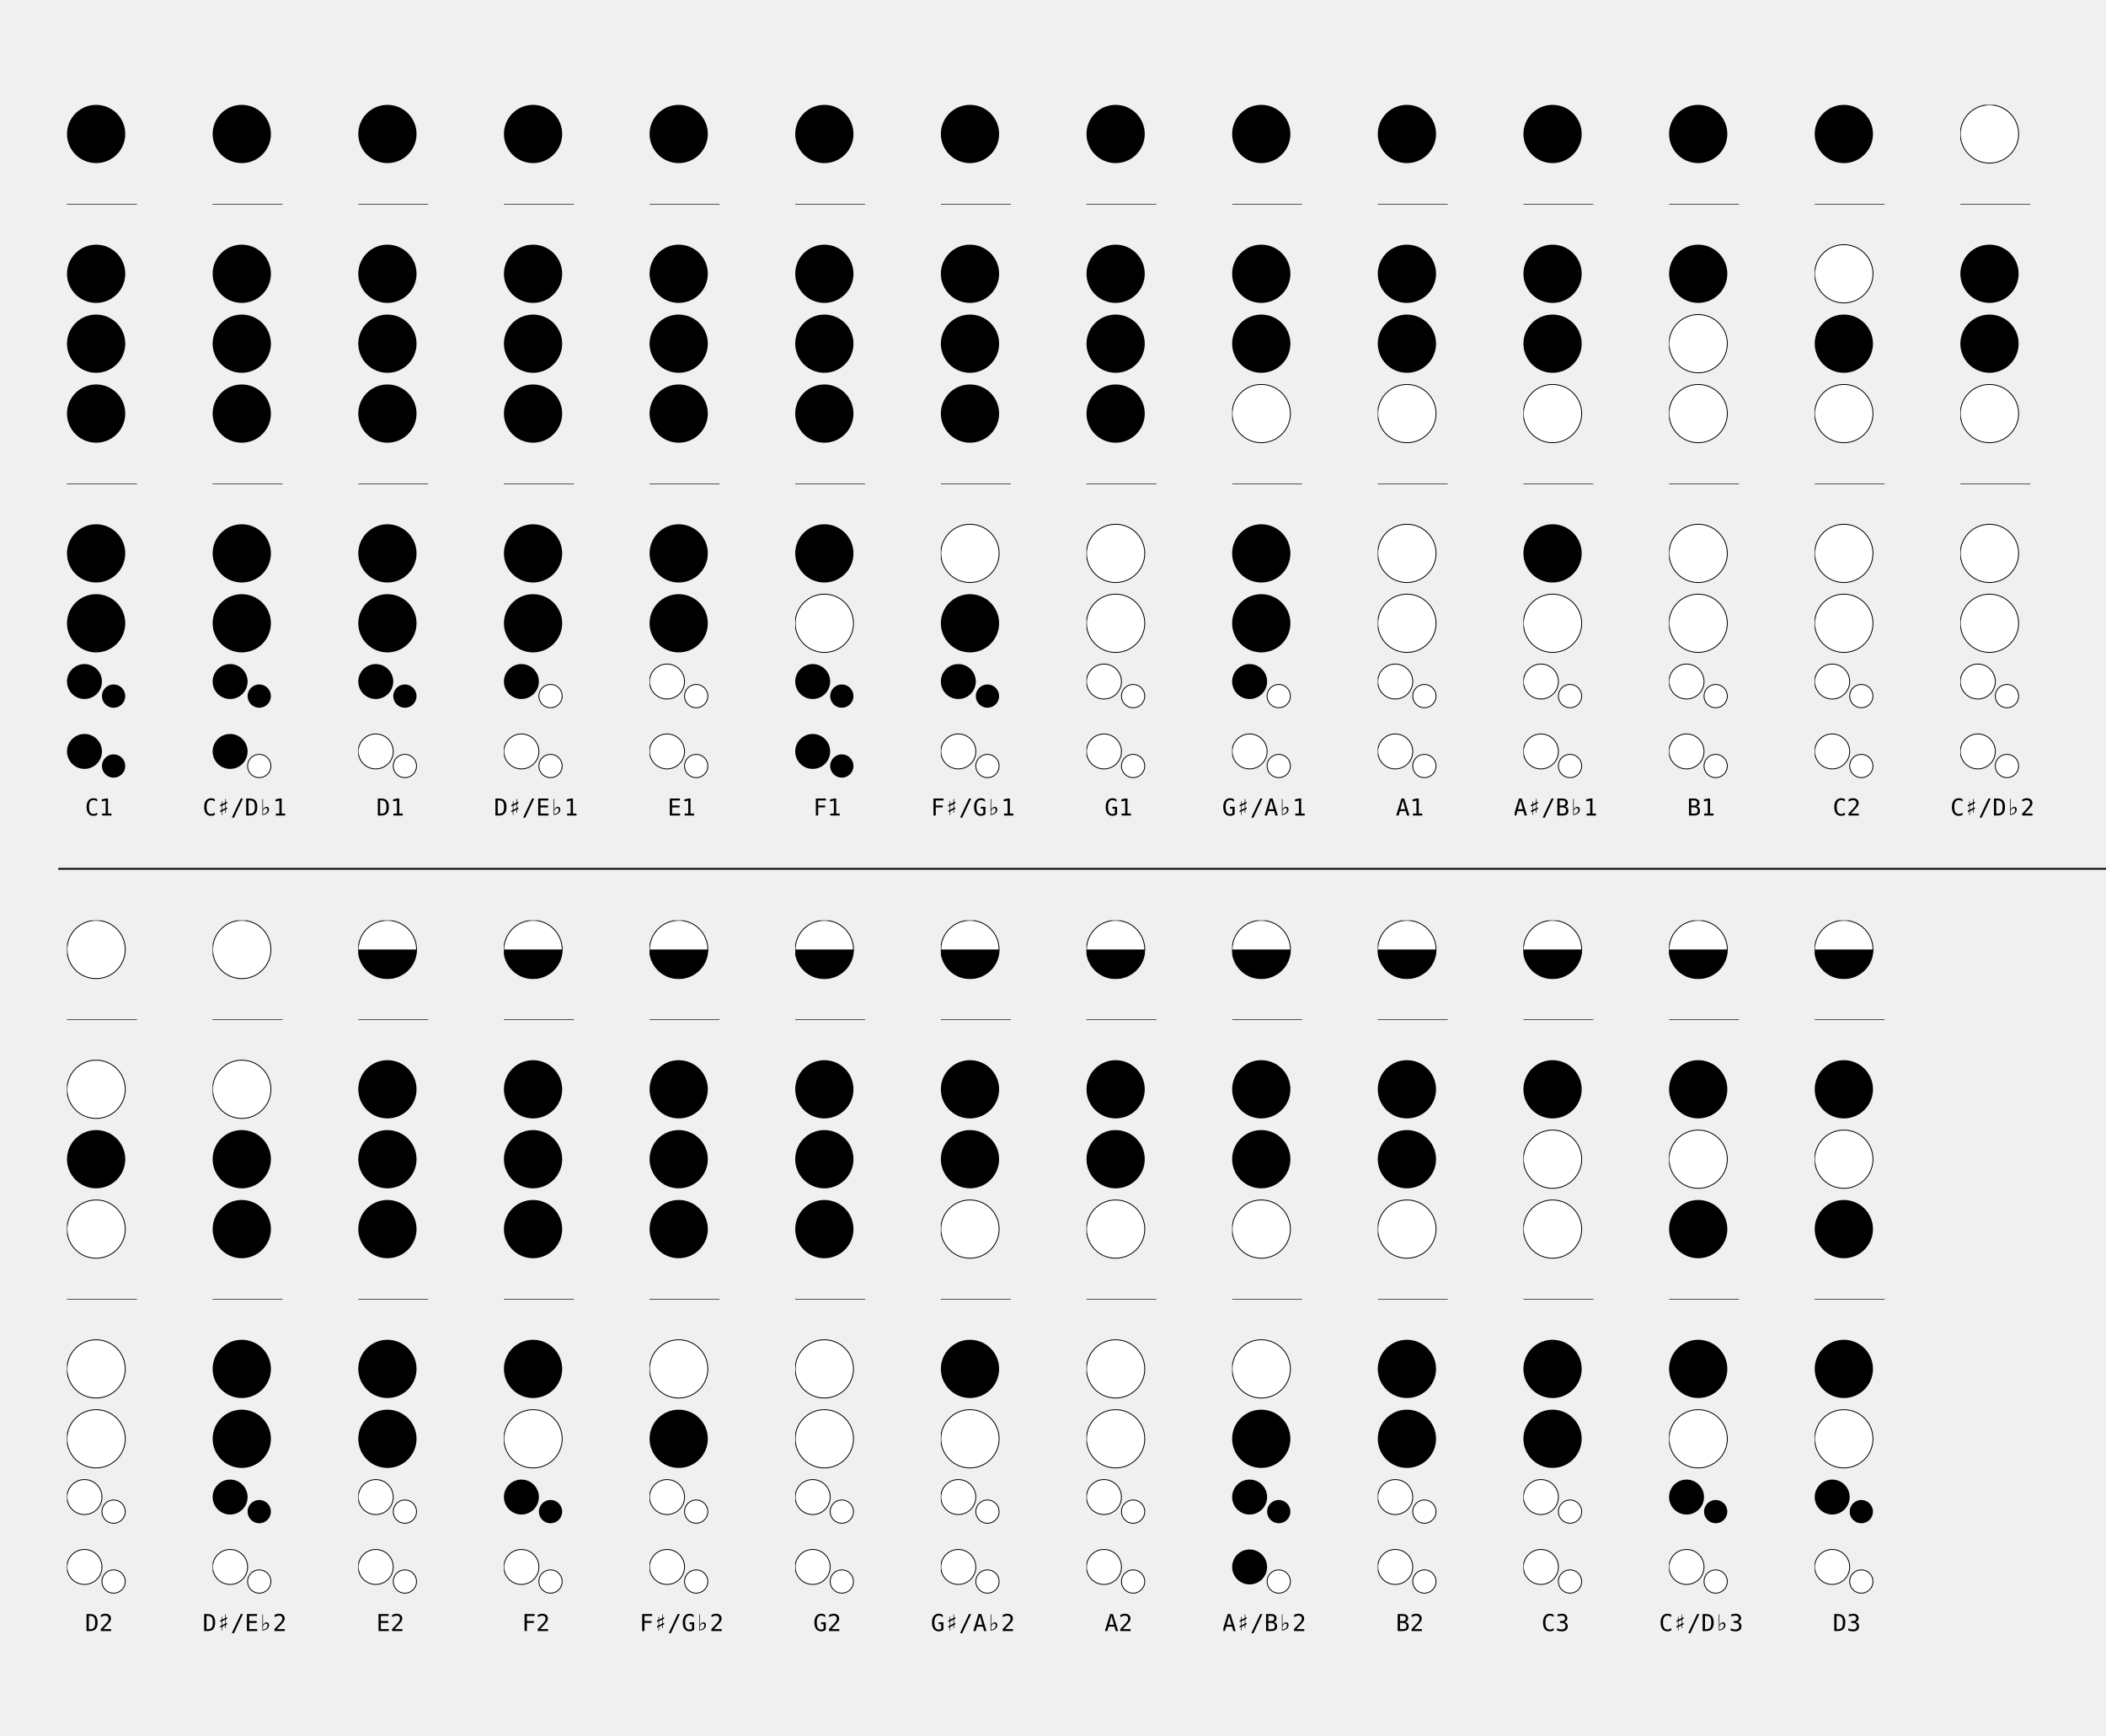
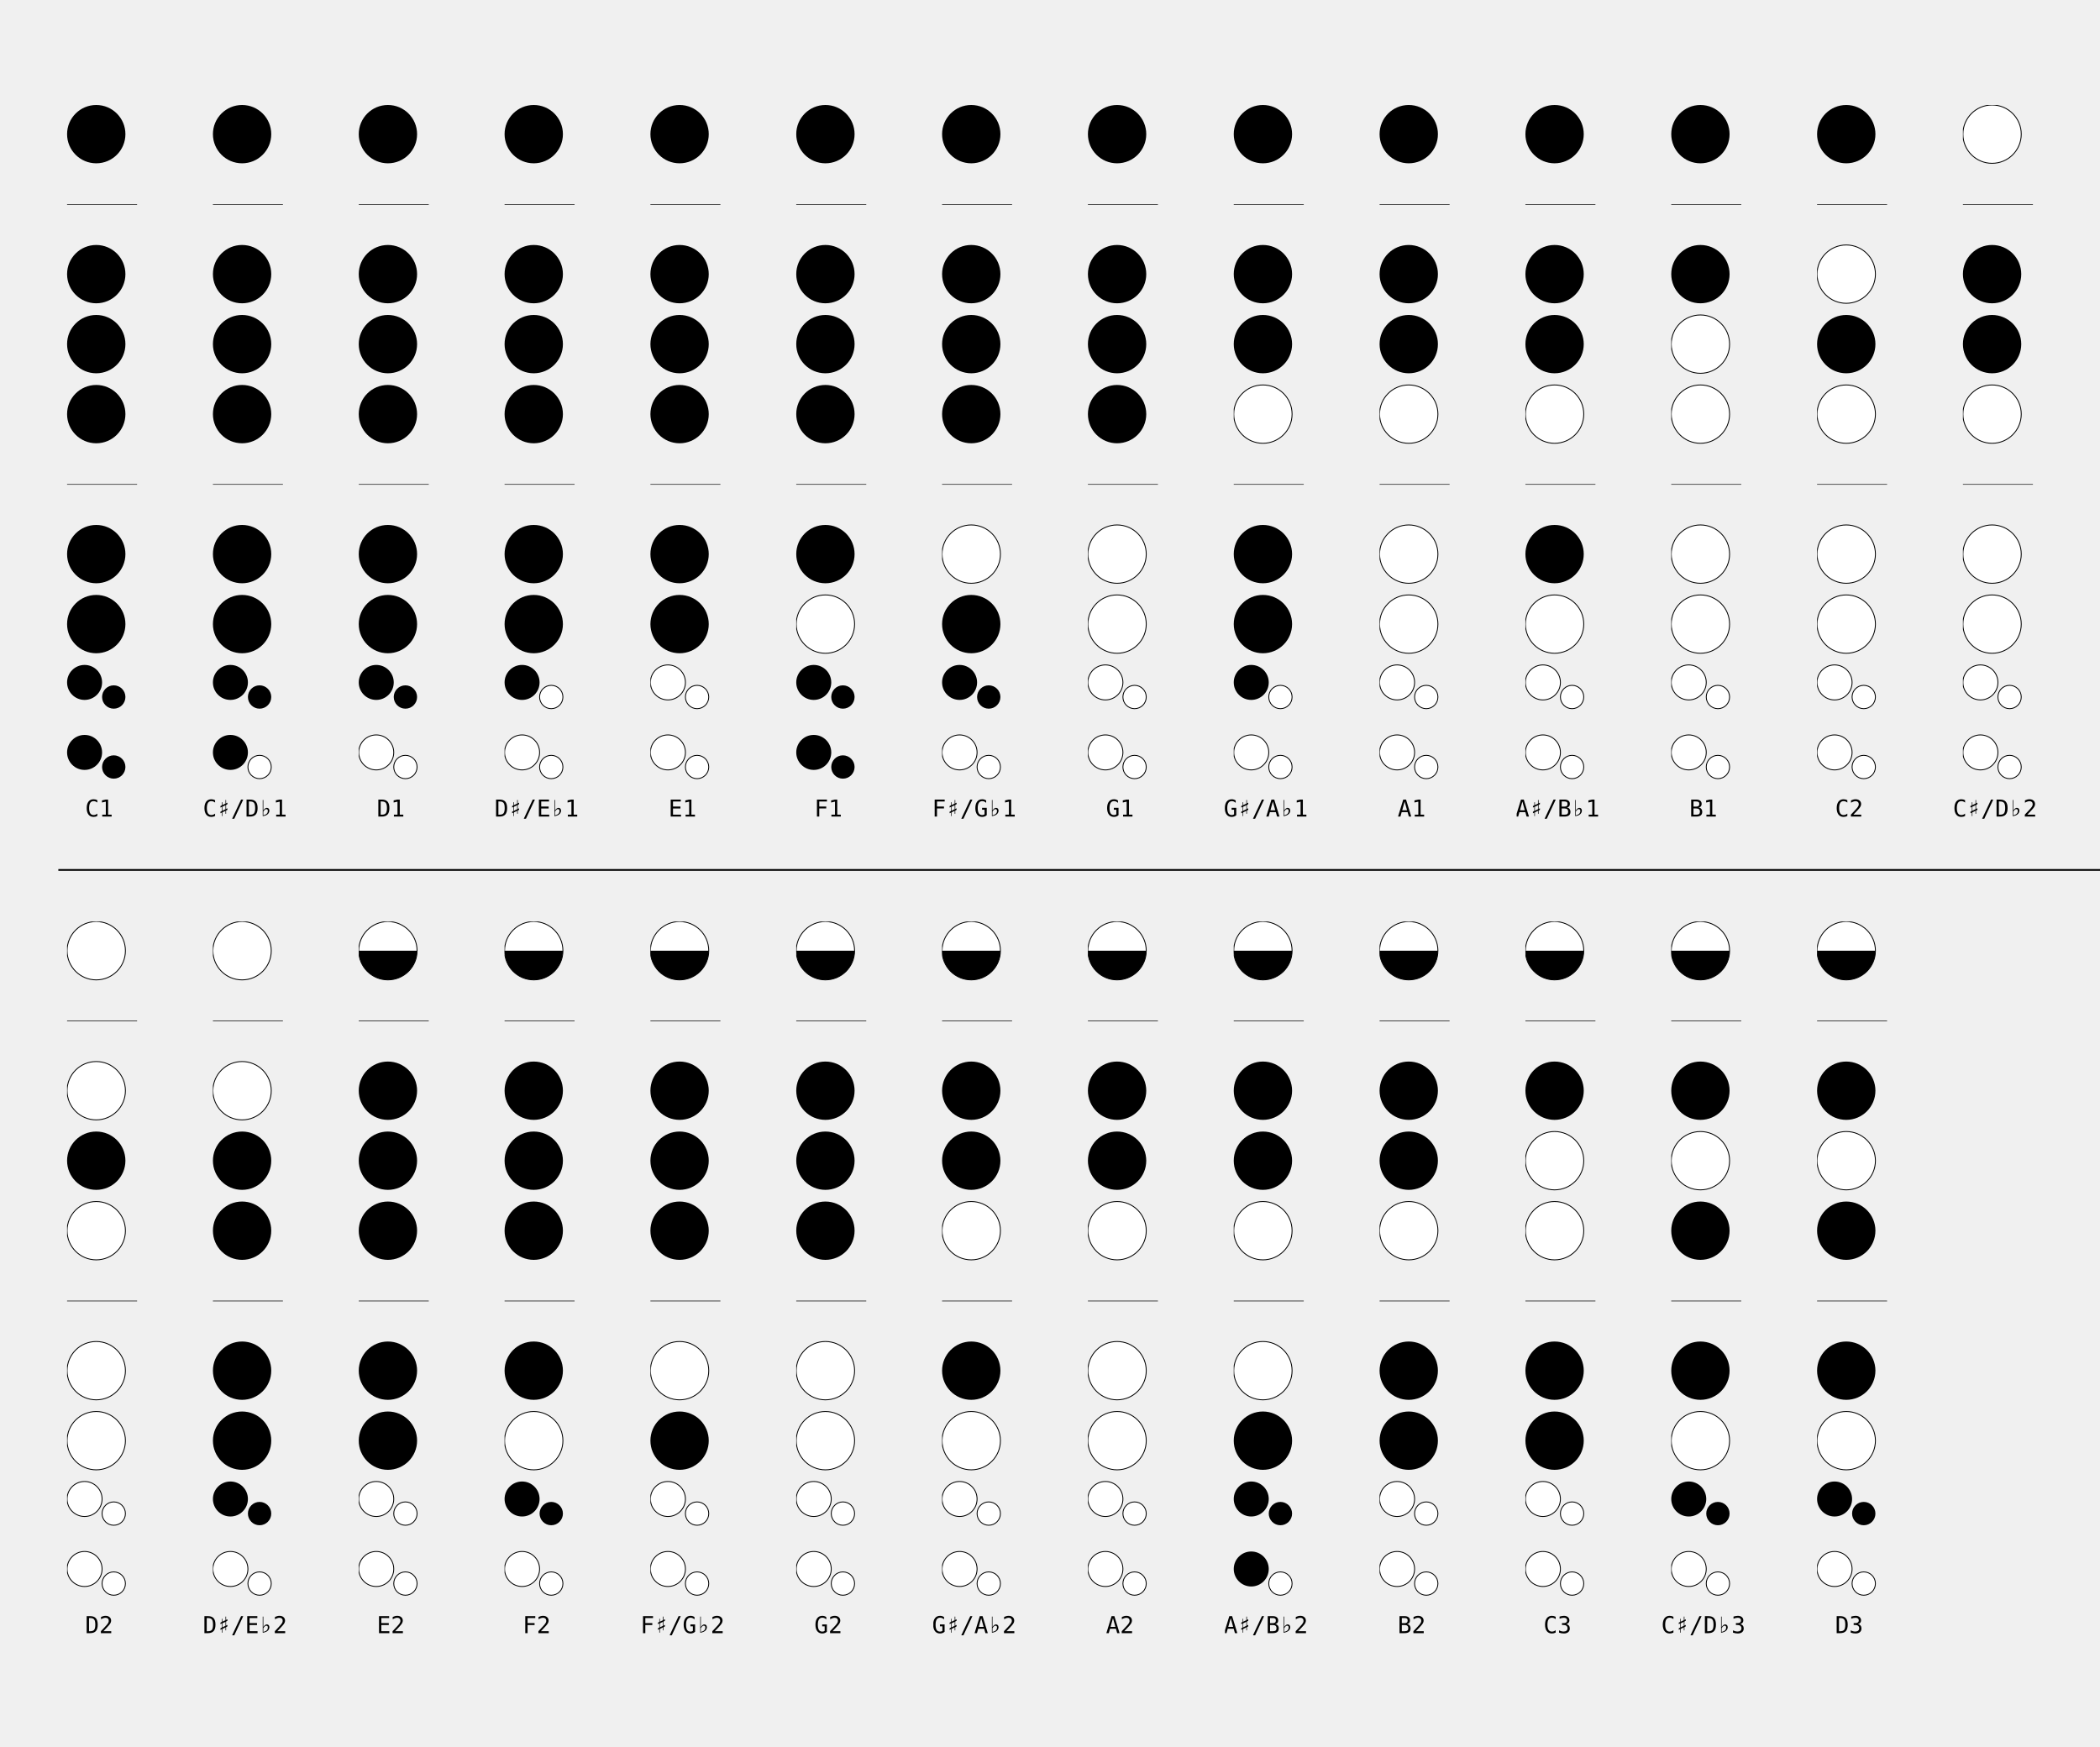
- <svg xmlns="http://www.w3.org/2000/svg" viewBox="0 0 3615 2980">
+ <svg xmlns="http://www.w3.org/2000/svg" viewBox="0 0 3600 2995">
  <defs>
    <circle cx="50" cy="50" r="50" id="pad" />
    <circle cx="80" cy="55" r="20" id="little-hole" />
    <circle cx="30" cy="30" r="30" id="big-hole" />
    <rect x="0" y="50" width="120" height="1" style="fill: black;" id="horizontal-line" />
    <path d="  M 0,50   A 50,50 0 0 0 100,50   Z  " fill="black" id="octave" />
  </defs>
  <style>
    .outline { fill: white; stroke: black; stroke-width: 1.5; }
  </style>
  <svg x="100" y="180">
    <svg x="15">
      <use x="0" y="0" href="#pad" />
      <use x="0" y="120" href="#horizontal-line" />
      <use x="0" y="240" href="#pad" />
      <use x="0" y="360" href="#pad" />
      <use x="0" y="480" href="#pad" />
      <use x="0" y="600" href="#horizontal-line" />
      <use x="0" y="720" href="#pad" />
      <use x="0" y="840" href="#pad" />
      <use x="0" y="960" href="#little-hole" />
      <use x="0" y="960" href="#big-hole" />
      <use x="0" y="1080" href="#little-hole" />
      <use x="0" y="1080" href="#big-hole" />
    </svg>
    <text x="70" font-size="40" font-family="monospace" text-anchor="middle" y="1220">  C1  </text>
  </svg>
  <svg x="350" y="180">
    <svg x="15">
      <use x="0" y="0" href="#pad" />
      <use x="0" y="120" href="#horizontal-line" />
      <use x="0" y="240" href="#pad" />
      <use x="0" y="360" href="#pad" />
      <use x="0" y="480" href="#pad" />
      <use x="0" y="600" href="#horizontal-line" />
      <use x="0" y="720" href="#pad" />
      <use x="0" y="840" href="#pad" />
      <use x="0" y="960" href="#little-hole" />
      <use x="0" y="960" href="#big-hole" />
      <use x="0" y="1080" href="#little-hole" class="outline" />
      <use x="0" y="1080" href="#big-hole" />
    </svg>
    <text x="70" font-size="40" font-family="monospace" text-anchor="middle" y="1220">C♯/D♭1</text>
  </svg>
  <svg x="600" y="180">
    <svg x="15">
      <use x="0" y="0" href="#pad" />
      <use x="0" y="120" href="#horizontal-line" />
      <use x="0" y="240" href="#pad" />
      <use x="0" y="360" href="#pad" />
      <use x="0" y="480" href="#pad" />
      <use x="0" y="600" href="#horizontal-line" />
      <use x="0" y="720" href="#pad" />
      <use x="0" y="840" href="#pad" />
      <use x="0" y="960" href="#little-hole" />
      <use x="0" y="960" href="#big-hole" />
      <use x="0" y="1080" href="#little-hole" class="outline" />
      <use x="0" y="1080" href="#big-hole" class="outline" />
    </svg>
    <text x="70" font-size="40" font-family="monospace" text-anchor="middle" y="1220">  D1  </text>
  </svg>
  <svg x="850" y="180">
    <svg x="15">
      <use x="0" y="0" href="#pad" />
      <use x="0" y="120" href="#horizontal-line" />
      <use x="0" y="240" href="#pad" />
      <use x="0" y="360" href="#pad" />
      <use x="0" y="480" href="#pad" />
      <use x="0" y="600" href="#horizontal-line" />
      <use x="0" y="720" href="#pad" />
      <use x="0" y="840" href="#pad" />
      <use x="0" y="960" href="#little-hole" class="outline" />
      <use x="0" y="960" href="#big-hole" />
      <use x="0" y="1080" href="#little-hole" class="outline" />
      <use x="0" y="1080" href="#big-hole" class="outline" />
    </svg>
    <text x="70" font-size="40" font-family="monospace" text-anchor="middle" y="1220">D♯/E♭1</text>
  </svg>
  <svg x="1100" y="180">
    <svg x="15">
      <use x="0" y="0" href="#pad" />
      <use x="0" y="120" href="#horizontal-line" />
      <use x="0" y="240" href="#pad" />
      <use x="0" y="360" href="#pad" />
      <use x="0" y="480" href="#pad" />
      <use x="0" y="600" href="#horizontal-line" />
      <use x="0" y="720" href="#pad" />
      <use x="0" y="840" href="#pad" />
      <use x="0" y="960" href="#little-hole" class="outline" />
      <use x="0" y="960" href="#big-hole" class="outline" />
      <use x="0" y="1080" href="#little-hole" class="outline" />
      <use x="0" y="1080" href="#big-hole" class="outline" />
    </svg>
    <text x="70" font-size="40" font-family="monospace" text-anchor="middle" y="1220">  E1  </text>
  </svg>
  <svg x="1350" y="180">
    <svg x="15">
      <use x="0" y="0" href="#pad" />
      <use x="0" y="120" href="#horizontal-line" />
      <use x="0" y="240" href="#pad" />
      <use x="0" y="360" href="#pad" />
      <use x="0" y="480" href="#pad" />
      <use x="0" y="600" href="#horizontal-line" />
      <use x="0" y="720" href="#pad" />
      <use x="0" y="840" href="#pad" class="outline" />
      <use x="0" y="960" href="#little-hole" />
      <use x="0" y="960" href="#big-hole" />
      <use x="0" y="1080" href="#little-hole" />
      <use x="0" y="1080" href="#big-hole" />
    </svg>
    <text x="70" font-size="40" font-family="monospace" text-anchor="middle" y="1220">  F1  </text>
  </svg>
  <svg x="1600" y="180">
    <svg x="15">
      <use x="0" y="0" href="#pad" />
      <use x="0" y="120" href="#horizontal-line" />
      <use x="0" y="240" href="#pad" />
      <use x="0" y="360" href="#pad" />
      <use x="0" y="480" href="#pad" />
      <use x="0" y="600" href="#horizontal-line" />
      <use x="0" y="720" href="#pad" class="outline" />
      <use x="0" y="840" href="#pad" />
      <use x="0" y="960" href="#little-hole" />
      <use x="0" y="960" href="#big-hole" />
      <use x="0" y="1080" href="#little-hole" class="outline" />
      <use x="0" y="1080" href="#big-hole" class="outline" />
    </svg>
    <text x="70" font-size="40" font-family="monospace" text-anchor="middle" y="1220">F♯/G♭1</text>
  </svg>
  <svg x="1850" y="180">
    <svg x="15">
      <use x="0" y="0" href="#pad" />
      <use x="0" y="120" href="#horizontal-line" />
      <use x="0" y="240" href="#pad" />
      <use x="0" y="360" href="#pad" />
      <use x="0" y="480" href="#pad" />
      <use x="0" y="600" href="#horizontal-line" />
      <use x="0" y="720" href="#pad" class="outline" />
      <use x="0" y="840" href="#pad" class="outline" />
      <use x="0" y="960" href="#little-hole" class="outline" />
      <use x="0" y="960" href="#big-hole" class="outline" />
      <use x="0" y="1080" href="#little-hole" class="outline" />
      <use x="0" y="1080" href="#big-hole" class="outline" />
    </svg>
    <text x="70" font-size="40" font-family="monospace" text-anchor="middle" y="1220">  G1  </text>
  </svg>
  <svg x="2100" y="180">
    <svg x="15">
      <use x="0" y="0" href="#pad" />
      <use x="0" y="120" href="#horizontal-line" />
      <use x="0" y="240" href="#pad" />
      <use x="0" y="360" href="#pad" />
      <use x="0" y="480" href="#pad" class="outline" />
      <use x="0" y="600" href="#horizontal-line" />
      <use x="0" y="720" href="#pad" />
      <use x="0" y="840" href="#pad" />
      <use x="0" y="960" href="#little-hole" class="outline" />
      <use x="0" y="960" href="#big-hole" />
      <use x="0" y="1080" href="#little-hole" class="outline" />
      <use x="0" y="1080" href="#big-hole" class="outline" />
    </svg>
    <text x="70" font-size="40" font-family="monospace" text-anchor="middle" y="1220">G♯/A♭1</text>
  </svg>
  <svg x="2350" y="180">
    <svg x="15">
      <use x="0" y="0" href="#pad" />
      <use x="0" y="120" href="#horizontal-line" />
      <use x="0" y="240" href="#pad" />
      <use x="0" y="360" href="#pad" />
      <use x="0" y="480" href="#pad" class="outline" />
      <use x="0" y="600" href="#horizontal-line" />
      <use x="0" y="720" href="#pad" class="outline" />
      <use x="0" y="840" href="#pad" class="outline" />
      <use x="0" y="960" href="#little-hole" class="outline" />
      <use x="0" y="960" href="#big-hole" class="outline" />
      <use x="0" y="1080" href="#little-hole" class="outline" />
      <use x="0" y="1080" href="#big-hole" class="outline" />
    </svg>
    <text x="70" font-size="40" font-family="monospace" text-anchor="middle" y="1220">  A1  </text>
  </svg>
  <svg x="2600" y="180">
    <svg x="15">
      <use x="0" y="0" href="#pad" />
      <use x="0" y="120" href="#horizontal-line" />
      <use x="0" y="240" href="#pad" />
      <use x="0" y="360" href="#pad" />
      <use x="0" y="480" href="#pad" class="outline" />
      <use x="0" y="600" href="#horizontal-line" />
      <use x="0" y="720" href="#pad" />
      <use x="0" y="840" href="#pad" class="outline" />
      <use x="0" y="960" href="#little-hole" class="outline" />
      <use x="0" y="960" href="#big-hole" class="outline" />
      <use x="0" y="1080" href="#little-hole" class="outline" />
      <use x="0" y="1080" href="#big-hole" class="outline" />
    </svg>
    <text x="70" font-size="40" font-family="monospace" text-anchor="middle" y="1220">A♯/B♭1</text>
  </svg>
  <svg x="2850" y="180">
    <svg x="15">
      <use x="0" y="0" href="#pad" />
      <use x="0" y="120" href="#horizontal-line" />
      <use x="0" y="240" href="#pad" />
      <use x="0" y="360" href="#pad" class="outline" />
      <use x="0" y="480" href="#pad" class="outline" />
      <use x="0" y="600" href="#horizontal-line" />
      <use x="0" y="720" href="#pad" class="outline" />
      <use x="0" y="840" href="#pad" class="outline" />
      <use x="0" y="960" href="#little-hole" class="outline" />
      <use x="0" y="960" href="#big-hole" class="outline" />
      <use x="0" y="1080" href="#little-hole" class="outline" />
      <use x="0" y="1080" href="#big-hole" class="outline" />
    </svg>
    <text x="70" font-size="40" font-family="monospace" text-anchor="middle" y="1220">  B1  </text>
  </svg>
  <svg x="3100" y="180">
    <svg x="15">
      <use x="0" y="0" href="#pad" />
      <use x="0" y="120" href="#horizontal-line" />
      <use x="0" y="240" href="#pad" class="outline" />
      <use x="0" y="360" href="#pad" />
      <use x="0" y="480" href="#pad" class="outline" />
      <use x="0" y="600" href="#horizontal-line" />
      <use x="0" y="720" href="#pad" class="outline" />
      <use x="0" y="840" href="#pad" class="outline" />
      <use x="0" y="960" href="#little-hole" class="outline" />
      <use x="0" y="960" href="#big-hole" class="outline" />
      <use x="0" y="1080" href="#little-hole" class="outline" />
      <use x="0" y="1080" href="#big-hole" class="outline" />
    </svg>
    <text x="70" font-size="40" font-family="monospace" text-anchor="middle" y="1220">  C2  </text>
  </svg>
  <svg x="3350" y="180">
    <svg x="15">
      <use x="0" y="0" href="#pad" class="outline" />
      <use x="0" y="120" href="#horizontal-line" />
      <use x="0" y="240" href="#pad" />
      <use x="0" y="360" href="#pad" />
      <use x="0" y="480" href="#pad" class="outline" />
      <use x="0" y="600" href="#horizontal-line" />
      <use x="0" y="720" href="#pad" class="outline" />
      <use x="0" y="840" href="#pad" class="outline" />
      <use x="0" y="960" href="#little-hole" class="outline" />
      <use x="0" y="960" href="#big-hole" class="outline" />
      <use x="0" y="1080" href="#little-hole" class="outline" />
      <use x="0" y="1080" href="#big-hole" class="outline" />
    </svg>
    <text x="70" font-size="40" font-family="monospace" text-anchor="middle" y="1220">C♯/D♭2</text>
  </svg>
  <rect x="100" y="1490" width="3600" height="3" />
  <svg x="100" y="1580">
    <svg x="15">
      <use x="0" y="0" href="#pad" class="outline" />
      <use x="0" y="120" href="#horizontal-line" />
      <use x="0" y="240" href="#pad" class="outline" />
      <use x="0" y="360" href="#pad" />
      <use x="0" y="480" href="#pad" class="outline" />
      <use x="0" y="600" href="#horizontal-line" />
      <use x="0" y="720" href="#pad" class="outline" />
      <use x="0" y="840" href="#pad" class="outline" />
      <use x="0" y="960" href="#little-hole" class="outline" />
      <use x="0" y="960" href="#big-hole" class="outline" />
      <use x="0" y="1080" href="#little-hole" class="outline" />
      <use x="0" y="1080" href="#big-hole" class="outline" />
    </svg>
    <text x="70" font-size="40" font-family="monospace" text-anchor="middle" y="1220">  D2  </text>
  </svg>
  <svg x="350" y="1580">
    <svg x="15">
      <use x="0" y="0" href="#pad" class="outline" />
      <use x="0" y="120" href="#horizontal-line" />
      <use x="0" y="240" href="#pad" class="outline" />
      <use x="0" y="360" href="#pad" />
      <use x="0" y="480" href="#pad" />
      <use x="0" y="600" href="#horizontal-line" />
      <use x="0" y="720" href="#pad" />
      <use x="0" y="840" href="#pad" />
      <use x="0" y="960" href="#little-hole" />
      <use x="0" y="960" href="#big-hole" />
      <use x="0" y="1080" href="#little-hole" class="outline" />
      <use x="0" y="1080" href="#big-hole" class="outline" />
    </svg>
    <text x="70" font-size="40" font-family="monospace" text-anchor="middle" y="1220">D♯/E♭2</text>
  </svg>
  <svg x="600" y="1580">
    <svg x="15">
      <use x="0" y="0" href="#pad" class="outline" />
      <use x="0" y="0" href="#octave" />
      <use x="0" y="120" href="#horizontal-line" />
      <use x="0" y="240" href="#pad" />
      <use x="0" y="360" href="#pad" />
      <use x="0" y="480" href="#pad" />
      <use x="0" y="600" href="#horizontal-line" />
      <use x="0" y="720" href="#pad" />
      <use x="0" y="840" href="#pad" />
      <use x="0" y="960" href="#little-hole" class="outline" />
      <use x="0" y="960" href="#big-hole" class="outline" />
      <use x="0" y="1080" href="#little-hole" class="outline" />
      <use x="0" y="1080" href="#big-hole" class="outline" />
    </svg>
    <text x="70" font-size="40" font-family="monospace" text-anchor="middle" y="1220">  E2  </text>
  </svg>
  <svg x="850" y="1580">
    <svg x="15">
      <use x="0" y="0" href="#pad" class="outline" />
      <use x="0" y="0" href="#octave" />
      <use x="0" y="120" href="#horizontal-line" />
      <use x="0" y="240" href="#pad" />
      <use x="0" y="360" href="#pad" />
      <use x="0" y="480" href="#pad" />
      <use x="0" y="600" href="#horizontal-line" />
      <use x="0" y="720" href="#pad" />
      <use x="0" y="840" href="#pad" class="outline" />
      <use x="0" y="960" href="#little-hole" />
      <use x="0" y="960" href="#big-hole" />
      <use x="0" y="1080" href="#little-hole" class="outline" />
      <use x="0" y="1080" href="#big-hole" class="outline" />
    </svg>
    <text x="70" font-size="40" font-family="monospace" text-anchor="middle" y="1220">  F2  </text>
  </svg>
  <svg x="1100" y="1580">
    <svg x="15">
      <use x="0" y="0" href="#pad" class="outline" />
      <use x="0" y="0" href="#octave" />
      <use x="0" y="120" href="#horizontal-line" />
      <use x="0" y="240" href="#pad" />
      <use x="0" y="360" href="#pad" />
      <use x="0" y="480" href="#pad" />
      <use x="0" y="600" href="#horizontal-line" />
      <use x="0" y="720" href="#pad" class="outline" />
      <use x="0" y="840" href="#pad" />
      <use x="0" y="960" href="#little-hole" class="outline" />
      <use x="0" y="960" href="#big-hole" class="outline" />
      <use x="0" y="1080" href="#little-hole" class="outline" />
      <use x="0" y="1080" href="#big-hole" class="outline" />
    </svg>
    <text x="70" font-size="40" font-family="monospace" text-anchor="middle" y="1220">F♯/G♭2</text>
  </svg>
  <svg x="1350" y="1580">
    <svg x="15">
      <use x="0" y="0" href="#pad" class="outline" />
      <use x="0" y="0" href="#octave" />
      <use x="0" y="120" href="#horizontal-line" />
      <use x="0" y="240" href="#pad" />
      <use x="0" y="360" href="#pad" />
      <use x="0" y="480" href="#pad" />
      <use x="0" y="600" href="#horizontal-line" />
      <use x="0" y="720" href="#pad" class="outline" />
      <use x="0" y="840" href="#pad" class="outline" />
      <use x="0" y="960" href="#little-hole" class="outline" />
      <use x="0" y="960" href="#big-hole" class="outline" />
      <use x="0" y="1080" href="#little-hole" class="outline" />
      <use x="0" y="1080" href="#big-hole" class="outline" />
    </svg>
    <text x="70" font-size="40" font-family="monospace" text-anchor="middle" y="1220">  G2  </text>
  </svg>
  <svg x="1600" y="1580">
    <svg x="15">
      <use x="0" y="0" href="#pad" class="outline" />
      <use x="0" y="0" href="#octave" />
      <use x="0" y="120" href="#horizontal-line" />
      <use x="0" y="240" href="#pad" />
      <use x="0" y="360" href="#pad" />
      <use x="0" y="480" href="#pad" class="outline" />
      <use x="0" y="600" href="#horizontal-line" />
      <use x="0" y="720" href="#pad" />
      <use x="0" y="840" href="#pad" class="outline" />
      <use x="0" y="960" href="#little-hole" class="outline" />
      <use x="0" y="960" href="#big-hole" class="outline" />
      <use x="0" y="1080" href="#little-hole" class="outline" />
      <use x="0" y="1080" href="#big-hole" class="outline" />
    </svg>
    <text x="70" font-size="40" font-family="monospace" text-anchor="middle" y="1220">G♯/A♭2</text>
  </svg>
  <svg x="1850" y="1580">
    <svg x="15">
      <use x="0" y="0" href="#pad" class="outline" />
      <use x="0" y="0" href="#octave" />
      <use x="0" y="120" href="#horizontal-line" />
      <use x="0" y="240" href="#pad" />
      <use x="0" y="360" href="#pad" />
      <use x="0" y="480" href="#pad" class="outline" />
      <use x="0" y="600" href="#horizontal-line" />
      <use x="0" y="720" href="#pad" class="outline" />
      <use x="0" y="840" href="#pad" class="outline" />
      <use x="0" y="960" href="#little-hole" class="outline" />
      <use x="0" y="960" href="#big-hole" class="outline" />
      <use x="0" y="1080" href="#little-hole" class="outline" />
      <use x="0" y="1080" href="#big-hole" class="outline" />
    </svg>
    <text x="70" font-size="40" font-family="monospace" text-anchor="middle" y="1220">  A2  </text>
  </svg>
  <svg x="2100" y="1580">
    <svg x="15">
      <use x="0" y="0" href="#pad" class="outline" />
      <use x="0" y="0" href="#octave" />
      <use x="0" y="120" href="#horizontal-line" />
      <use x="0" y="240" href="#pad" />
      <use x="0" y="360" href="#pad" />
      <use x="0" y="480" href="#pad" class="outline" />
      <use x="0" y="600" href="#horizontal-line" />
      <use x="0" y="720" href="#pad" class="outline" />
      <use x="0" y="840" href="#pad" />
      <use x="0" y="960" href="#little-hole" />
      <use x="0" y="960" href="#big-hole" />
      <use x="0" y="1080" href="#little-hole" class="outline" />
      <use x="0" y="1080" href="#big-hole" />
    </svg>
    <text x="70" font-size="40" font-family="monospace" text-anchor="middle" y="1220">A♯/B♭2</text>
  </svg>
  <svg x="2350" y="1580">
    <svg x="15">
      <use x="0" y="0" href="#pad" class="outline" />
      <use x="0" y="0" href="#octave" />
      <use x="0" y="120" href="#horizontal-line" />
      <use x="0" y="240" href="#pad" />
      <use x="0" y="360" href="#pad" />
      <use x="0" y="480" href="#pad" class="outline" />
      <use x="0" y="600" href="#horizontal-line" />
      <use x="0" y="720" href="#pad" />
      <use x="0" y="840" href="#pad" />
      <use x="0" y="960" href="#little-hole" class="outline" />
      <use x="0" y="960" href="#big-hole" class="outline" />
      <use x="0" y="1080" href="#little-hole" class="outline" />
      <use x="0" y="1080" href="#big-hole" class="outline" />
    </svg>
    <text x="70" font-size="40" font-family="monospace" text-anchor="middle" y="1220">  B2  </text>
  </svg>
  <svg x="2600" y="1580">
    <svg x="15">
      <use x="0" y="0" href="#pad" class="outline" />
      <use x="0" y="0" href="#octave" />
      <use x="0" y="120" href="#horizontal-line" />
      <use x="0" y="240" href="#pad" />
      <use x="0" y="360" href="#pad" class="outline" />
      <use x="0" y="480" href="#pad" class="outline" />
      <use x="0" y="600" href="#horizontal-line" />
      <use x="0" y="720" href="#pad" />
      <use x="0" y="840" href="#pad" />
      <use x="0" y="960" href="#little-hole" class="outline" />
      <use x="0" y="960" href="#big-hole" class="outline" />
      <use x="0" y="1080" href="#little-hole" class="outline" />
      <use x="0" y="1080" href="#big-hole" class="outline" />
    </svg>
    <text x="70" font-size="40" font-family="monospace" text-anchor="middle" y="1220">  C3  </text>
  </svg>
  <svg x="2850" y="1580">
    <svg x="15">
      <use x="0" y="0" href="#pad" class="outline" />
      <use x="0" y="0" href="#octave" />
      <use x="0" y="120" href="#horizontal-line" />
      <use x="0" y="240" href="#pad" />
      <use x="0" y="360" href="#pad" class="outline" />
      <use x="0" y="480" href="#pad" />
      <use x="0" y="600" href="#horizontal-line" />
      <use x="0" y="720" href="#pad" />
      <use x="0" y="840" href="#pad" class="outline" />
      <use x="0" y="960" href="#little-hole" />
      <use x="0" y="960" href="#big-hole" />
      <use x="0" y="1080" href="#little-hole" class="outline" />
      <use x="0" y="1080" href="#big-hole" class="outline" />
    </svg>
    <text x="70" font-size="40" font-family="monospace" text-anchor="middle" y="1220">C♯/D♭3</text>
  </svg>
  <svg x="3100" y="1580">
    <svg x="15">
      <use x="0" y="0" href="#pad" class="outline" />
      <use x="0" y="0" href="#octave" />
      <use x="0" y="120" href="#horizontal-line" />
      <use x="0" y="240" href="#pad" />
      <use x="0" y="360" href="#pad" class="outline" />
      <use x="0" y="480" href="#pad" />
      <use x="0" y="600" href="#horizontal-line" />
      <use x="0" y="720" href="#pad" />
      <use x="0" y="840" href="#pad" class="outline" />
      <use x="0" y="960" href="#little-hole" />
      <use x="0" y="960" href="#big-hole" />
      <use x="0" y="1080" href="#little-hole" class="outline" />
      <use x="0" y="1080" href="#big-hole" class="outline" />
    </svg>
    <text x="70" font-size="40" font-family="monospace" text-anchor="middle" y="1220">  D3  </text>
  </svg>
</svg>
